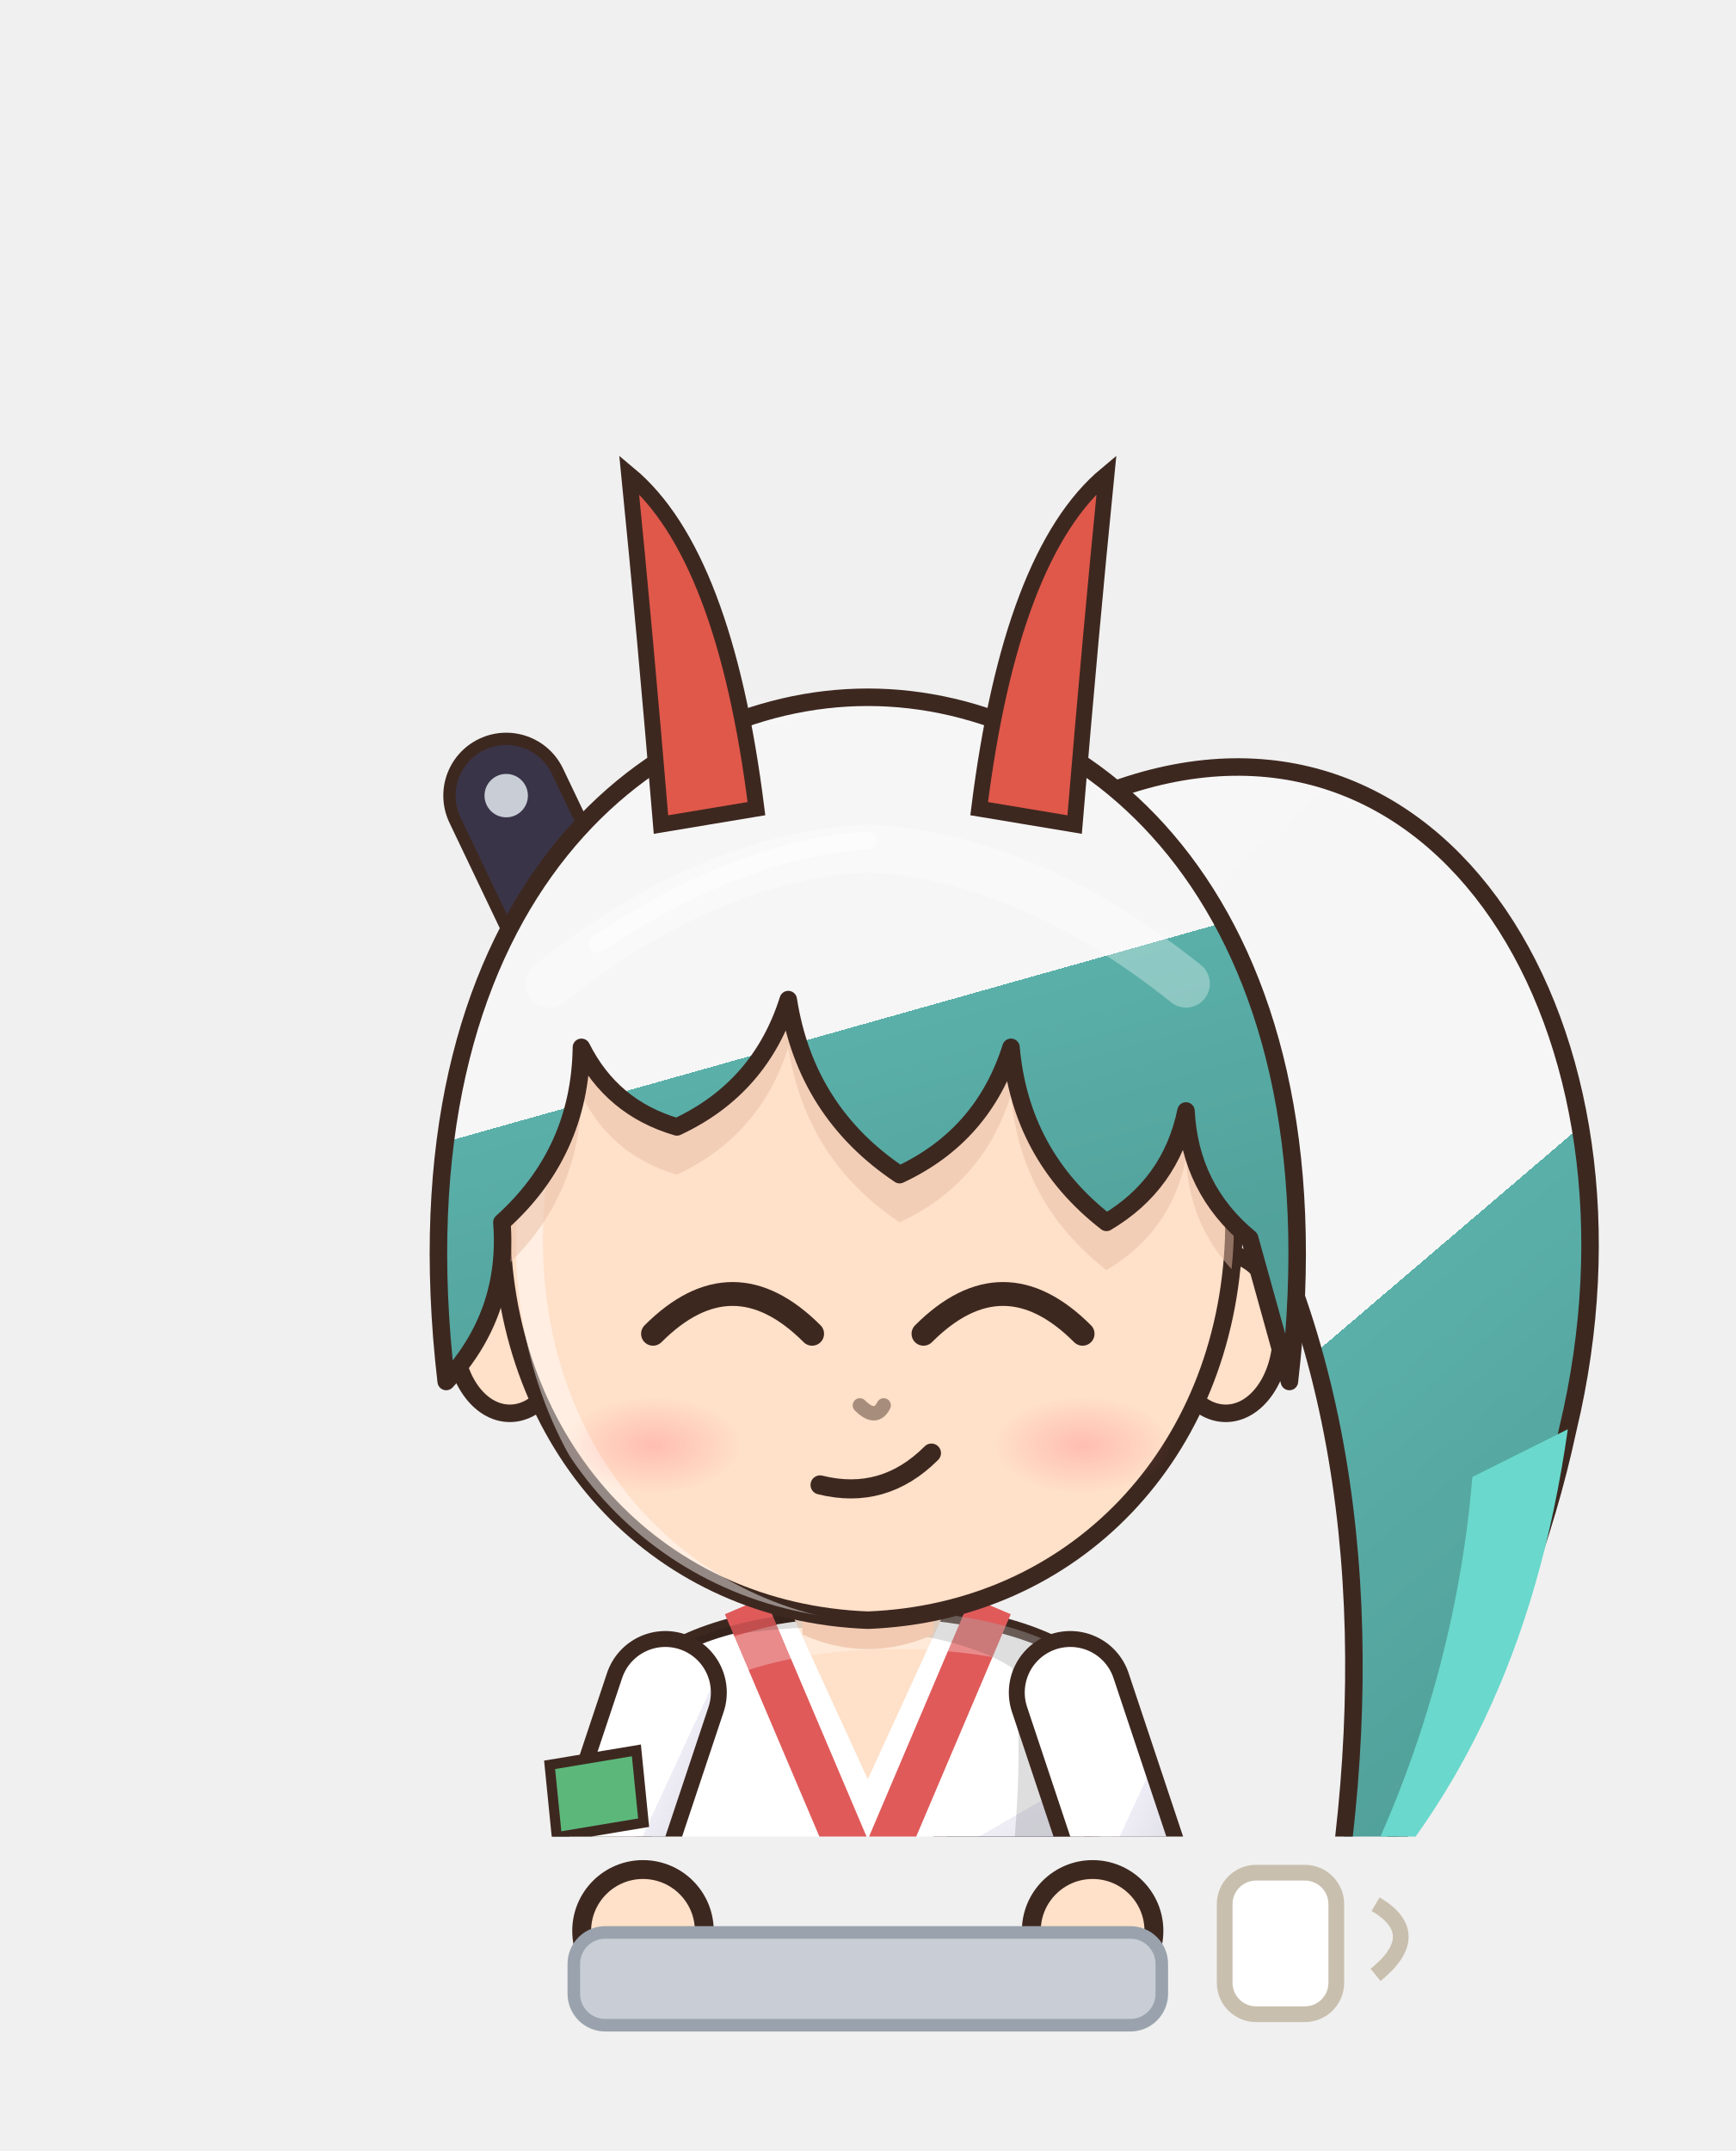
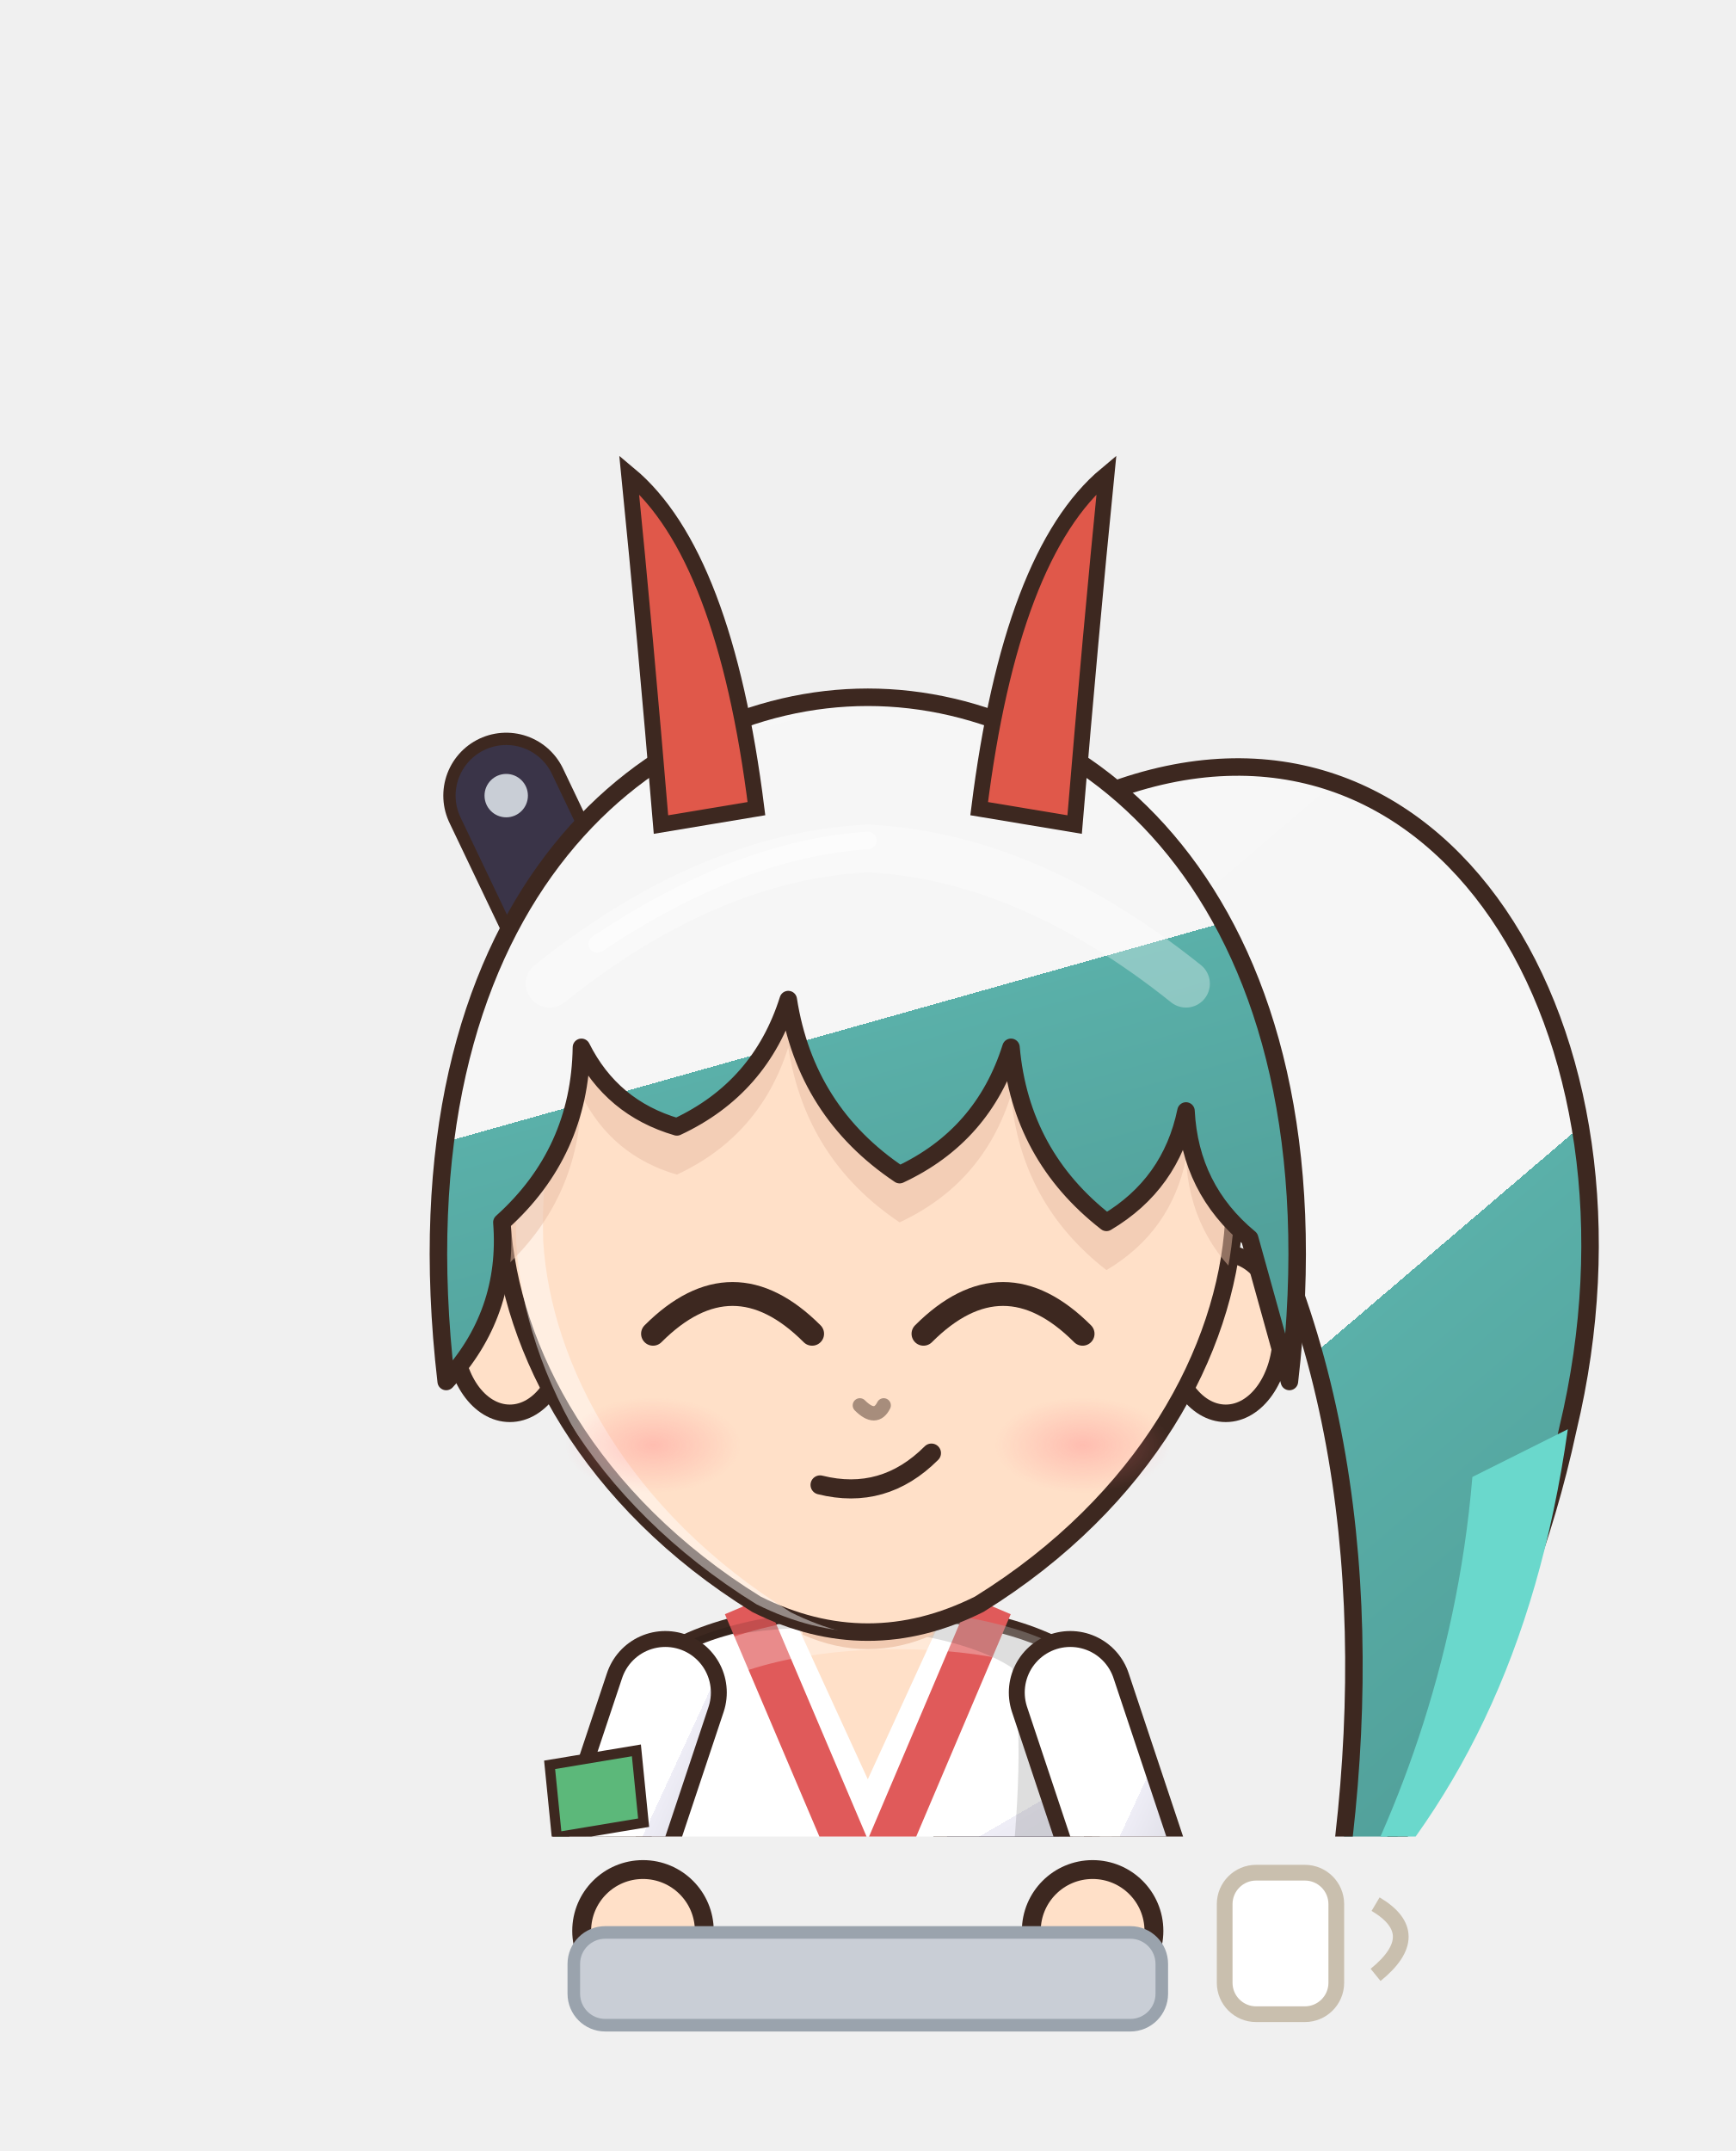
<svg xmlns="http://www.w3.org/2000/svg" viewBox="839.8 239.2 110.4 136.8" width="110.4" height="136.8">
  <svg x="839.8" y="239.2" viewBox="-120 -180 240 253.91" width="110.4" height="116.8">
    <defs>
      <linearGradient id="hair121" x1="0" y1="0" x2=".35" y2="1">
        <stop offset="0" stop-color="#f7f7f7" />
        <stop offset=".16" stop-color="#f7f7f7" />
        <stop offset=".16" stop-color="#f6f6f6" />
        <stop offset=".58" stop-color="#f6f6f6" />
        <stop offset=".58" stop-color="#5ab0a9" />
        <stop offset="1" stop-color="#52a19b" />
      </linearGradient>
      <radialGradient id="skin121" cx=".4" cy=".32" r=".85">
        <stop offset="0" stop-color="#ffe0c8" />
        <stop offset=".84" stop-color="#ffe0c8" />
        <stop offset=".84" stop-color="#f1cab1" />
        <stop offset="1" stop-color="#f1cab1" />
      </radialGradient>
      <linearGradient id="cloth121" x1="0" y1="0" x2=".45" y2="1">
        <stop offset="0" stop-color="#ffffff" />
        <stop offset=".16" stop-color="#ffffff" />
        <stop offset=".16" stop-color="#ffffff" />
        <stop offset=".6" stop-color="#ffffff" />
        <stop offset=".6" stop-color="#eeedf6" />
        <stop offset="1" stop-color="#dadae2" />
      </linearGradient>
      <linearGradient id="iris121" x1="0" y1="0" x2="0" y2="1">
        <stop offset="0" stop-color="#642721" />
        <stop offset=".5" stop-color="#e0584a" />
        <stop offset="1" stop-color="#eda39b" />
      </linearGradient>
      <linearGradient id="gold121" x1="0" y1="0" x2="1" y2="1">
        <stop offset="0" stop-color="#f6d27a" />
        <stop offset=".55" stop-color="#d9a63a" />
        <stop offset="1" stop-color="#a8761e" />
      </linearGradient>
      <linearGradient id="steel121" x1="0" y1="0" x2="1" y2="1">
        <stop offset="0" stop-color="#e4e8ee" />
        <stop offset=".5" stop-color="#9aa3ad" />
        <stop offset="1" stop-color="#5a606a" />
      </linearGradient>
      <linearGradient id="beard121" x1="0" y1="0" x2="0" y2="1">
        <stop offset="0" stop-color="#e6e6ea" />
        <stop offset="1" stop-color="#b8b8c2" />
      </linearGradient>
      <radialGradient id="hawkiris121" cx=".45" cy=".4" r=".7">
        <stop offset="0" stop-color="#ffe27a" />
        <stop offset=".6" stop-color="#e8a52a" />
        <stop offset="1" stop-color="#9a5a12" />
      </radialGradient>
      <linearGradient id="straw121" x1="0" y1="0" x2=".3" y2="1">
        <stop offset="0" stop-color="#ffe7aa" />
        <stop offset=".16" stop-color="#ffe7aa" />
        <stop offset=".16" stop-color="#ffe39a" />
        <stop offset=".58" stop-color="#ffe39a" />
        <stop offset=".58" stop-color="#e9b456" />
        <stop offset="1" stop-color="#d6a54f" />
      </linearGradient>
      <radialGradient id="blush121">
        <stop offset="0" stop-color="#ff7f86" stop-opacity=".9" />
        <stop offset="1" stop-color="#ff7f86" stop-opacity="0" />
      </radialGradient>
      <clipPath id="face121">
-         <path d="M -46,-4 C -47,-38 -25,-55 0,-55 C 25,-55 47,-38 46,-4 C 45,23 26,43 0,44 C -26,43 -45,23 -46,-4 Z" />
+         <path d="M -46,-6 C -47,-40 -25,-55 0,-55 C 25,-55 47,-40 46,-6 C 45,10 35,29 14,42 Q 0,49 -14,42 C -35,29 -45,10 -46,-6 Z" />
      </clipPath>
      <clipPath id="torso121">
        <path d="M -30,50 C -34,68 -28,94 -26,124 L 26,124 C 28,94 34,68 30,50 C 18,40 -18,40 -30,50 Z" />
      </clipPath>
    </defs>
    <ellipse cx="0" cy="208" rx="42" ry="7" fill="#000000" opacity=".16" />
    <g transform="translate(0,44.0) scale(1.100,1.100) translate(0,-44)">
      <path d="M 30,-60 C 72,-76 100,-30 88,20 C 82,48 68,70 58,84 C 64,50 62,14 46,-14 Z" fill="url(#hair121)" stroke="#3d2820" stroke-width="2.2" stroke-linejoin="round" />
      <path d="M 76,26 C 74,50 66,70 58,84 C 74,68 84,48 88,20 Z" fill="#6ad8cc" />
    </g>
    <g transform="translate(0,205) scale(1,1) translate(0,-205)">
      <path d="M 35,108 L -50,-70" stroke="#3d2820" stroke-width="17.4" stroke-linecap="round" />
      <path d="M 35,108 L -50,-70" stroke="#3a3448" stroke-width="14" stroke-linecap="round" />
      <circle cx="-50" cy="-70" r="3" fill="#c9ced6" />
      <circle cx="-36" cy="-51" r="3" fill="#c9ced6" />
      <circle cx="-22" cy="-32" r="3" fill="#c9ced6" />
      <circle cx="-8" cy="-13" r="3" fill="#c9ced6" />
      <path d="M -23.5,118 Q -24.5,160.0 -20.5,202 L -5.5,202 Q -1.5,160.0 -2.5,118 Z" fill="#ffffff" stroke="#3d2820" stroke-width="2.2" stroke-linejoin="round" />
      <path d="M -9,124 Q -8,160 -10,196" stroke="#000000" stroke-width="4.5" fill="none" opacity=".14" stroke-linecap="round" />
      <path d="M -18,126 Q -19,150 -18,170" stroke="#ffffff" stroke-width="2" fill="none" opacity=".22" stroke-linecap="round" />
      <ellipse cx="-13" cy="205" rx="14" ry="7" fill="#3a2a24" stroke="#3d2820" stroke-width="2.2" stroke-linejoin="round" />
      <ellipse cx="-17" cy="202.5" rx="5" ry="2" fill="#ffffff" opacity=".35" />
      <path d="M 2.5,118 Q 1.5,160.0 5.5,202 L 20.5,202 Q 24.5,160.0 23.5,118 Z" fill="#ffffff" stroke="#3d2820" stroke-width="2.2" stroke-linejoin="round" />
      <path d="M 17,124 Q 18,160 16,196" stroke="#000000" stroke-width="4.5" fill="none" opacity=".14" stroke-linecap="round" />
      <path d="M 8,126 Q 7,150 8,170" stroke="#ffffff" stroke-width="2" fill="none" opacity=".22" stroke-linecap="round" />
      <ellipse cx="13" cy="205" rx="14" ry="7" fill="#3a2a24" stroke="#3d2820" stroke-width="2.2" stroke-linejoin="round" />
      <ellipse cx="9" cy="202.5" rx="5" ry="2" fill="#ffffff" opacity=".35" />
      <path d="M -30,50 C -34,68 -28,94 -26,124 L 26,124 C 28,94 34,68 30,50 C 18,40 -18,40 -30,50 Z" fill="url(#cloth121)" stroke="#3d2820" stroke-width="2.2" stroke-linejoin="round" />
      <path d="M -17,42 L 0,82 L 17,42" stroke="#e05a5a" stroke-width="6" fill="none" />
      <path d="M -11,42 L 0,66 L 11,42 Z" fill="url(#skin121)" />
      <path d="M -31,96 L 31,96 L 30,110 L -30,110 Z" fill="#8c4bd0" stroke="#3d2820" stroke-width="2.2" stroke-linejoin="round" />
      <g clip-path="url(#torso121)">
        <path d="M -30,50 C -34,68 -28,94 -26,124 L 26,124 C 28,94 34,68 30,50 C 18,40 -18,40 -30,50 Z" transform="translate(4,3)" fill="none" stroke="#ffffff" stroke-width="5" opacity=".3" />
        <path d="M -30,50 C -34,68 -28,94 -26,124 L 26,124 C 28,94 34,68 30,50 C 18,40 -18,40 -30,50 Z" transform="translate(-6,-2)" fill="none" stroke="#000000" stroke-width="9" opacity=".13" />
      </g>
      <path d="M -27,112 L -36,176 L -10,176 L -9,118 Z M 27,112 L 36,176 L 10,176 L 9,118 Z" fill="url(#cloth121)" stroke="#3d2820" stroke-width="2.2" stroke-linejoin="round" />
      <path d="M -28,54 L -38,84 L -31,102" stroke="#3d2820" stroke-width="17" fill="none" stroke-linecap="round" stroke-linejoin="round" />
      <path d="M -28,54 L -38,84 L -31,102" stroke="url(#cloth121)" stroke-width="12.6" fill="none" stroke-linecap="round" stroke-linejoin="round" />
      <path d="M -28,54 L -38,84 L -31,102" transform="translate(-2.6,-1)" stroke="#ffffff" stroke-width="2.6" fill="none" stroke-linecap="round" stroke-linejoin="round" opacity=".28" />
      <path d="M -25.0,96.4 L -39.2,101.9" stroke="#3d2820" stroke-width="7.4" stroke-linecap="round" />
      <path d="M -25.0,96.4 L -39.2,101.9" stroke="#8a93a3" stroke-width="5" stroke-linecap="round" />
      <path d="M 28,54 L 38,84 L 31,102" stroke="#3d2820" stroke-width="17" fill="none" stroke-linecap="round" stroke-linejoin="round" />
      <path d="M 28,54 L 38,84 L 31,102" stroke="url(#cloth121)" stroke-width="12.6" fill="none" stroke-linecap="round" stroke-linejoin="round" />
      <path d="M 28,54 L 38,84 L 31,102" transform="translate(-2.6,-1)" stroke="#ffffff" stroke-width="2.6" fill="none" stroke-linecap="round" stroke-linejoin="round" opacity=".28" />
      <path d="M 39.2,101.9 L 25.0,96.4" stroke="#3d2820" stroke-width="7.4" stroke-linecap="round" />
      <path d="M 39.2,101.9 L 25.0,96.4" stroke="#8a93a3" stroke-width="5" stroke-linecap="round" />
      <circle cx="-31" cy="102" r="8.5" fill="url(#skin121)" stroke="#3d2820" stroke-width="2.2" />
      <circle cx="31" cy="102" r="8.5" fill="url(#skin121)" stroke="#3d2820" stroke-width="2.2" />
      <path d="M -44,64 L -32,62 L -31,72 L -43,74 Z" fill="#5cb87a" stroke="#3d2820" stroke-width="1.4" />
      <path d="M -10,34 L 10,34 L 9,46 Q 0,50 -9,46 Z" fill="#f1cab1" />
    </g>
    <g transform="translate(0,44.0) scale(1.100,1.100) translate(0,-44)">
      <ellipse cx="-45" cy="8" rx="7" ry="10" fill="url(#skin121)" stroke="#3d2820" stroke-width="2.2" stroke-linejoin="round" />
      <ellipse cx="45" cy="8" rx="7" ry="10" fill="url(#skin121)" stroke="#3d2820" stroke-width="2.2" stroke-linejoin="round" />
-       <path d="M -46,-4 C -47,-38 -25,-55 0,-55 C 25,-55 47,-38 46,-4 C 45,23 26,43 0,44 C -26,43 -45,23 -46,-4 Z" fill="url(#skin121)" stroke="#3d2820" stroke-width="2.2" stroke-linejoin="round" />
+       <path d="M -46,-6 C -47,-40 -25,-55 0,-55 C 25,-55 47,-40 46,-6 C 45,10 35,29 14,42 Q 0,49 -14,42 C -35,29 -45,10 -46,-6 Z" fill="url(#skin121)" stroke="#3d2820" stroke-width="2.2" stroke-linejoin="round" />
      <g clip-path="url(#face121)">
-         <path d="M -46,-4 C -47,-38 -25,-55 0,-55 C 25,-55 47,-38 46,-4 C 45,23 26,43 0,44 C -26,43 -45,23 -46,-4 Z" transform="translate(3.5,2.5)" fill="none" stroke="#ffffff" stroke-width="3.4" opacity=".45" />
+         <path d="M -46,-6 C -47,-40 -25,-55 0,-55 C 25,-55 47,-40 46,-6 C 45,10 35,29 14,42 Q 0,49 -14,42 C -35,29 -45,10 -46,-6 Z" transform="translate(3.5,2.5)" fill="none" stroke="#ffffff" stroke-width="3.4" opacity=".45" />
      </g>
      <g clip-path="url(#face121)">
        <path d="M -53,14 C -60,-46 -28,-72 0,-72 C 28,-72 60,-46 53,14 L 48,-4 Q 40.5,-10.2 40,-20 Q 38.1,-10.8 30,-6 Q 19.2,-14.4 18,-28 Q 14.5,-16.9 4,-12 Q -7.8,-19.9 -10,-34 Q -13.5,-22.9 -24,-18 Q -32.2,-20.4 -36,-28 Q -36.2,-14.8 -46,-6 Q -45.1,5.5 -53,14 Z" transform="translate(0,6)" fill="#e7bca4" opacity=".5" />
      </g>
      <path d="M -27,8 Q -17,-2 -7,8" stroke="#3d2820" stroke-width="3" fill="none" stroke-linecap="round" />
      <path d="M 7,8 Q 17,-2 27,8" stroke="#3d2820" stroke-width="3" fill="none" stroke-linecap="round" />
      <path d="M -6,27 Q 2,29 8,23" stroke="#3d2820" stroke-width="2.4" fill="none" stroke-linecap="round" />
      <ellipse cx="-27" cy="22" rx="11" ry="6" fill="url(#blush121)" opacity="0.40" />
      <ellipse cx="27" cy="22" rx="11" ry="6" fill="url(#blush121)" opacity="0.40" />
      <path d="M -1,17 Q 1,19 2,17" stroke="#a78d7c" stroke-width="1.8" fill="none" stroke-linecap="round" />
      <path d="M -53,14 C -60,-46 -28,-72 0,-72 C 28,-72 60,-46 53,14 L 48,-4 Q 40.5,-10.2 40,-20 Q 38.1,-10.8 30,-6 Q 19.2,-14.4 18,-28 Q 14.5,-16.9 4,-12 Q -7.8,-19.9 -10,-34 Q -13.5,-22.9 -24,-18 Q -32.2,-20.4 -36,-28 Q -36.2,-14.8 -46,-6 Q -45.1,5.5 -53,14 Z" fill="url(#hair121)" stroke="#3d2820" stroke-width="2.2" stroke-linejoin="round" />
      <defs>
        <clipPath id="hf121">
          <path d="M -53,14 C -60,-46 -28,-72 0,-72 C 28,-72 60,-46 53,14 L 48,-4 Q 40.5,-10.2 40,-20 Q 38.1,-10.8 30,-6 Q 19.2,-14.4 18,-28 Q 14.5,-16.9 4,-12 Q -7.8,-19.9 -10,-34 Q -13.5,-22.9 -24,-18 Q -32.2,-20.4 -36,-28 Q -36.2,-14.8 -46,-6 Q -45.1,5.5 -53,14 Z" />
        </clipPath>
      </defs>
      <g clip-path="url(#hf121)">
        <path d="M -40,-36 Q -20,-52 0,-53 Q 20,-52 40,-36" stroke="#ffffff" stroke-width="6" fill="none" stroke-linecap="round" opacity=".32" />
        <path d="M -34,-41 Q -16,-53 0,-54" stroke="#ffffff" stroke-width="2.2" fill="none" stroke-linecap="round" opacity=".55" />
      </g>
      <path d="M -14,-58 Q -18,-90 -30,-100 Q -28,-80 -26,-56 Z" fill="#e0584a" stroke="#3d2820" stroke-width="2" />
      <path d="M 14,-58 Q 18,-90 30,-100 Q 28,-80 26,-56 Z" fill="#e0584a" stroke="#3d2820" stroke-width="2" />
    </g>
    <g transform="translate(0,205) scale(1,1) translate(0,-205)" />
  </svg>
  <circle cx="880.7" cy="362.0" r="3.9" fill="#ffe0c8" stroke="#3d2820" stroke-width="1.2" />
  <circle cx="909.3" cy="362.0" r="3.9" fill="#ffe0c8" stroke="#3d2820" stroke-width="1.2" />
  <rect x="876.3" y="362.1" width="37.4" height="5.9" rx="2" fill="#c9ced6" stroke="#9aa3ad" stroke-width=".8" />
  <rect x="917.7" y="358.3" width="7.1" height="9.0" rx="2" fill="#ffffff" stroke="#c9bfae" />
  <path d="M 927.3,360.3 q 3.2,1.9 0,4.5" stroke="#c9bfae" fill="none" />
</svg>
